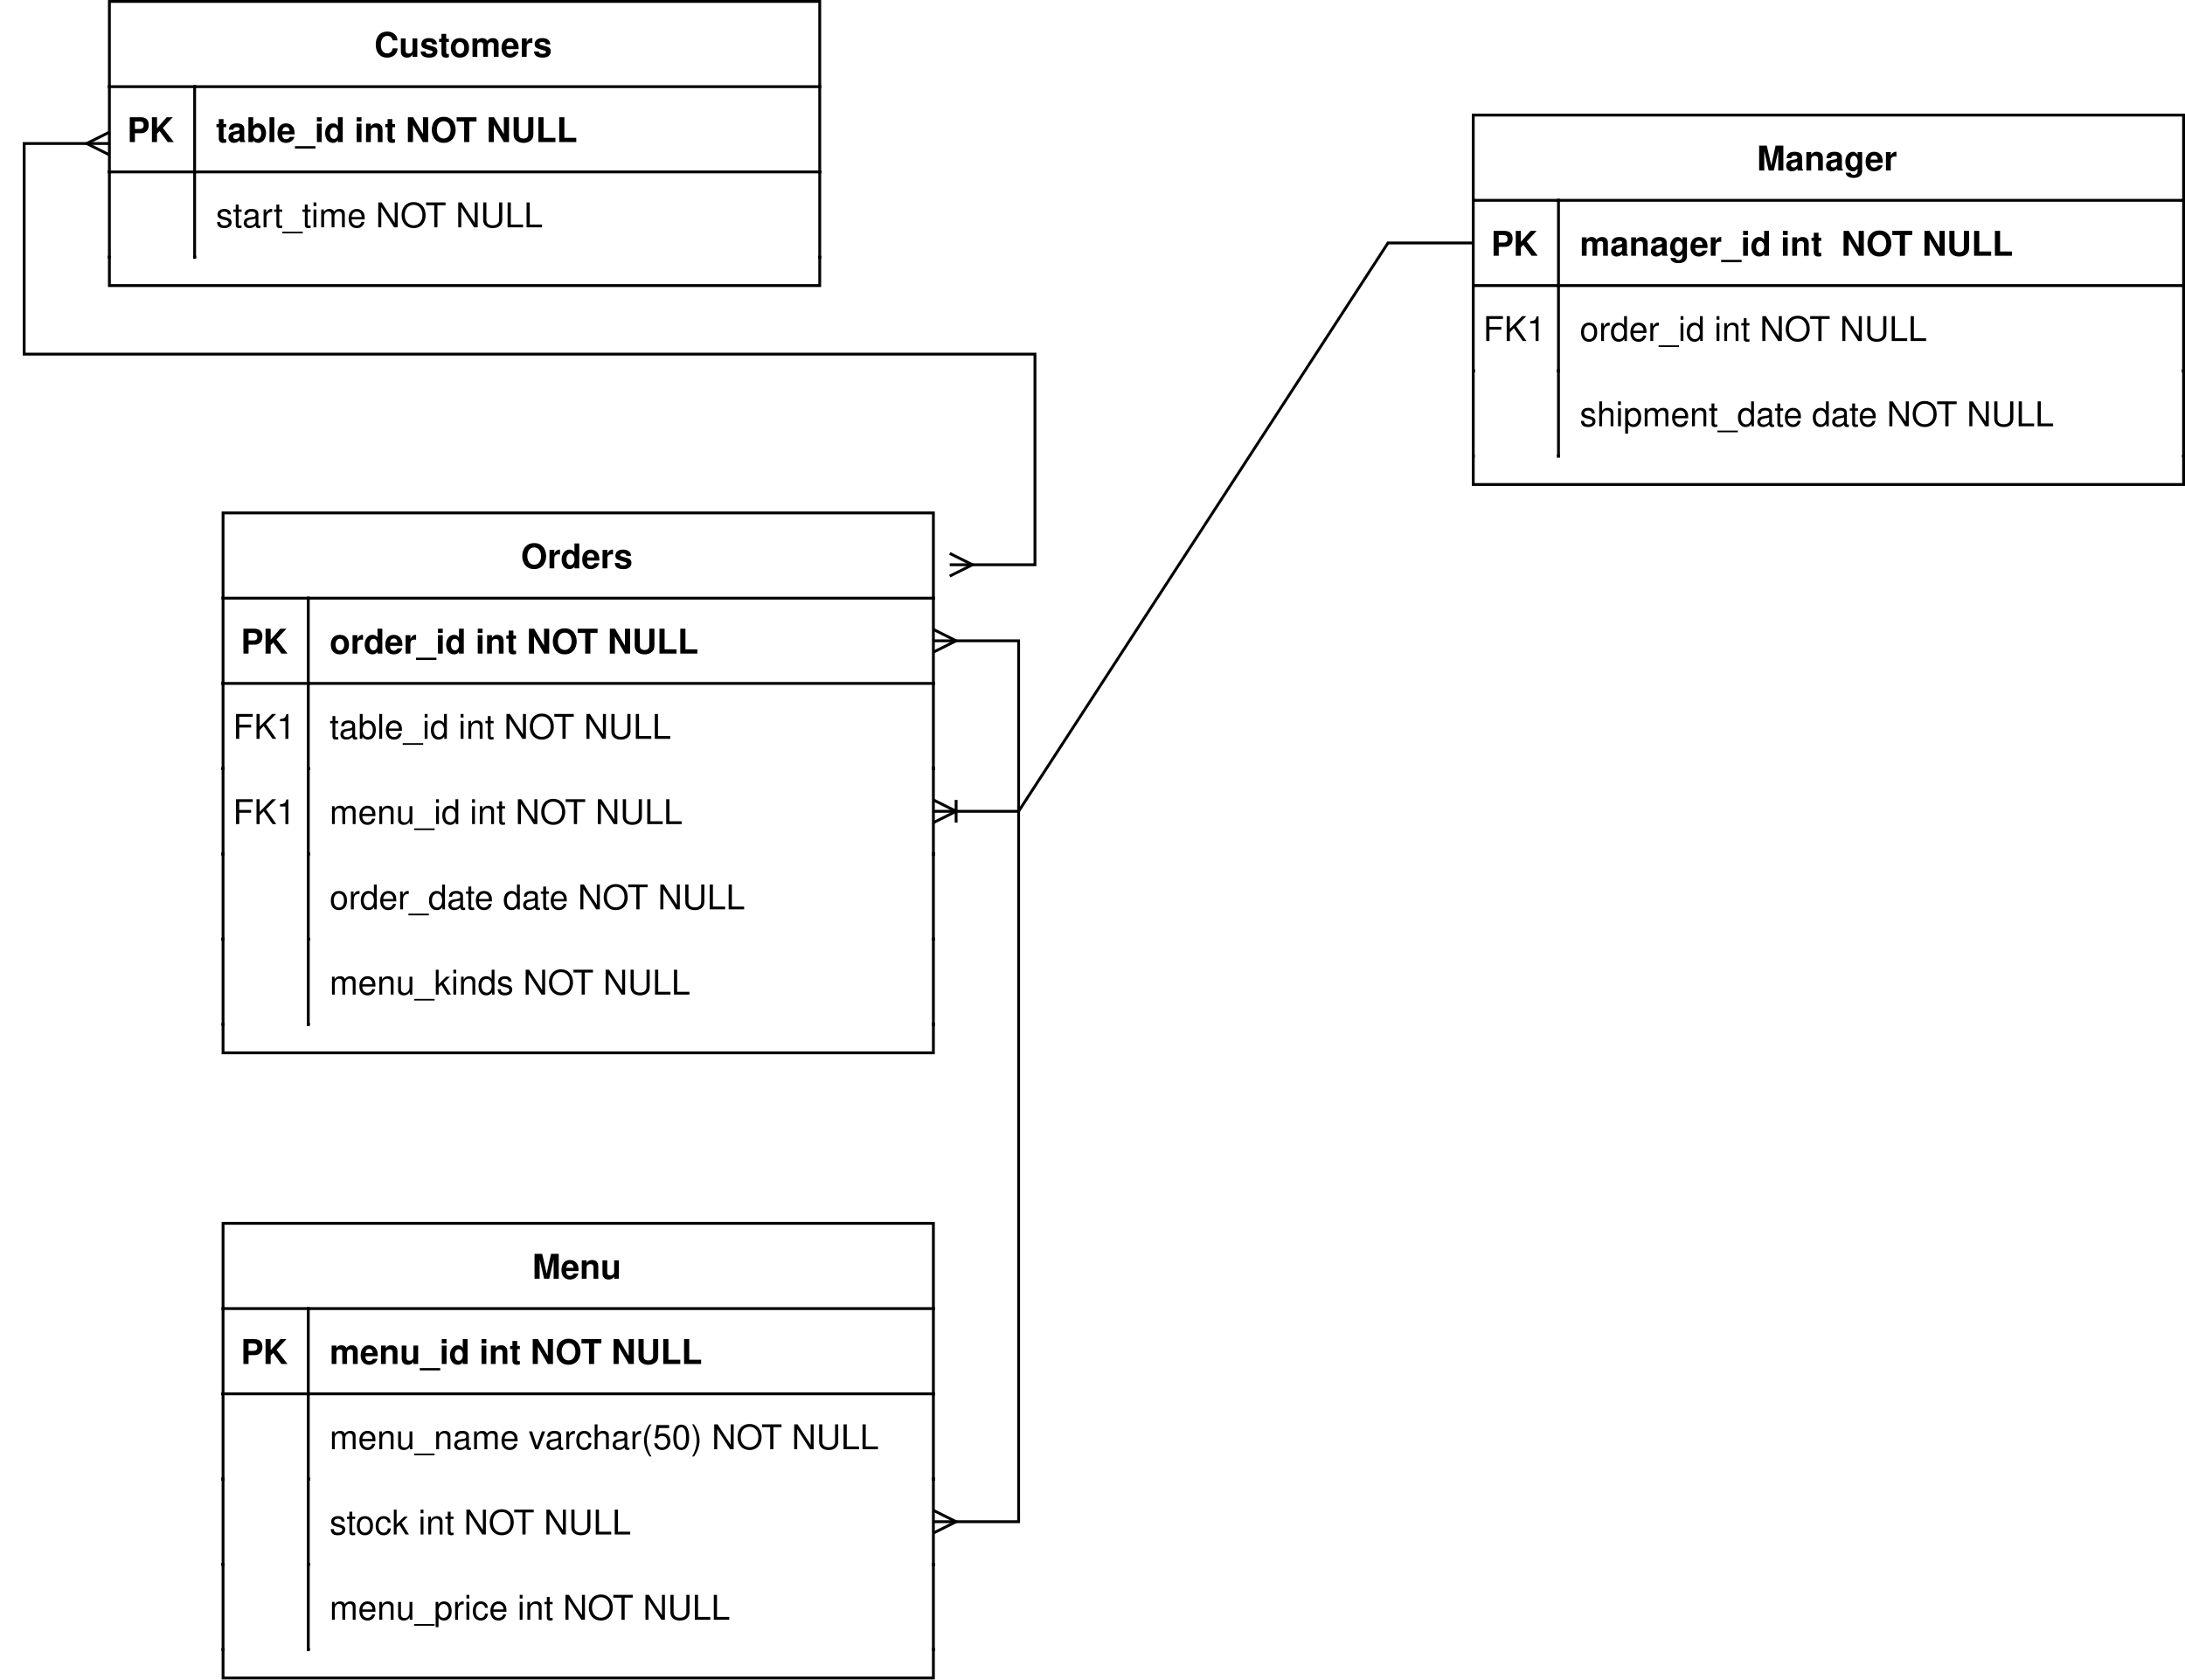
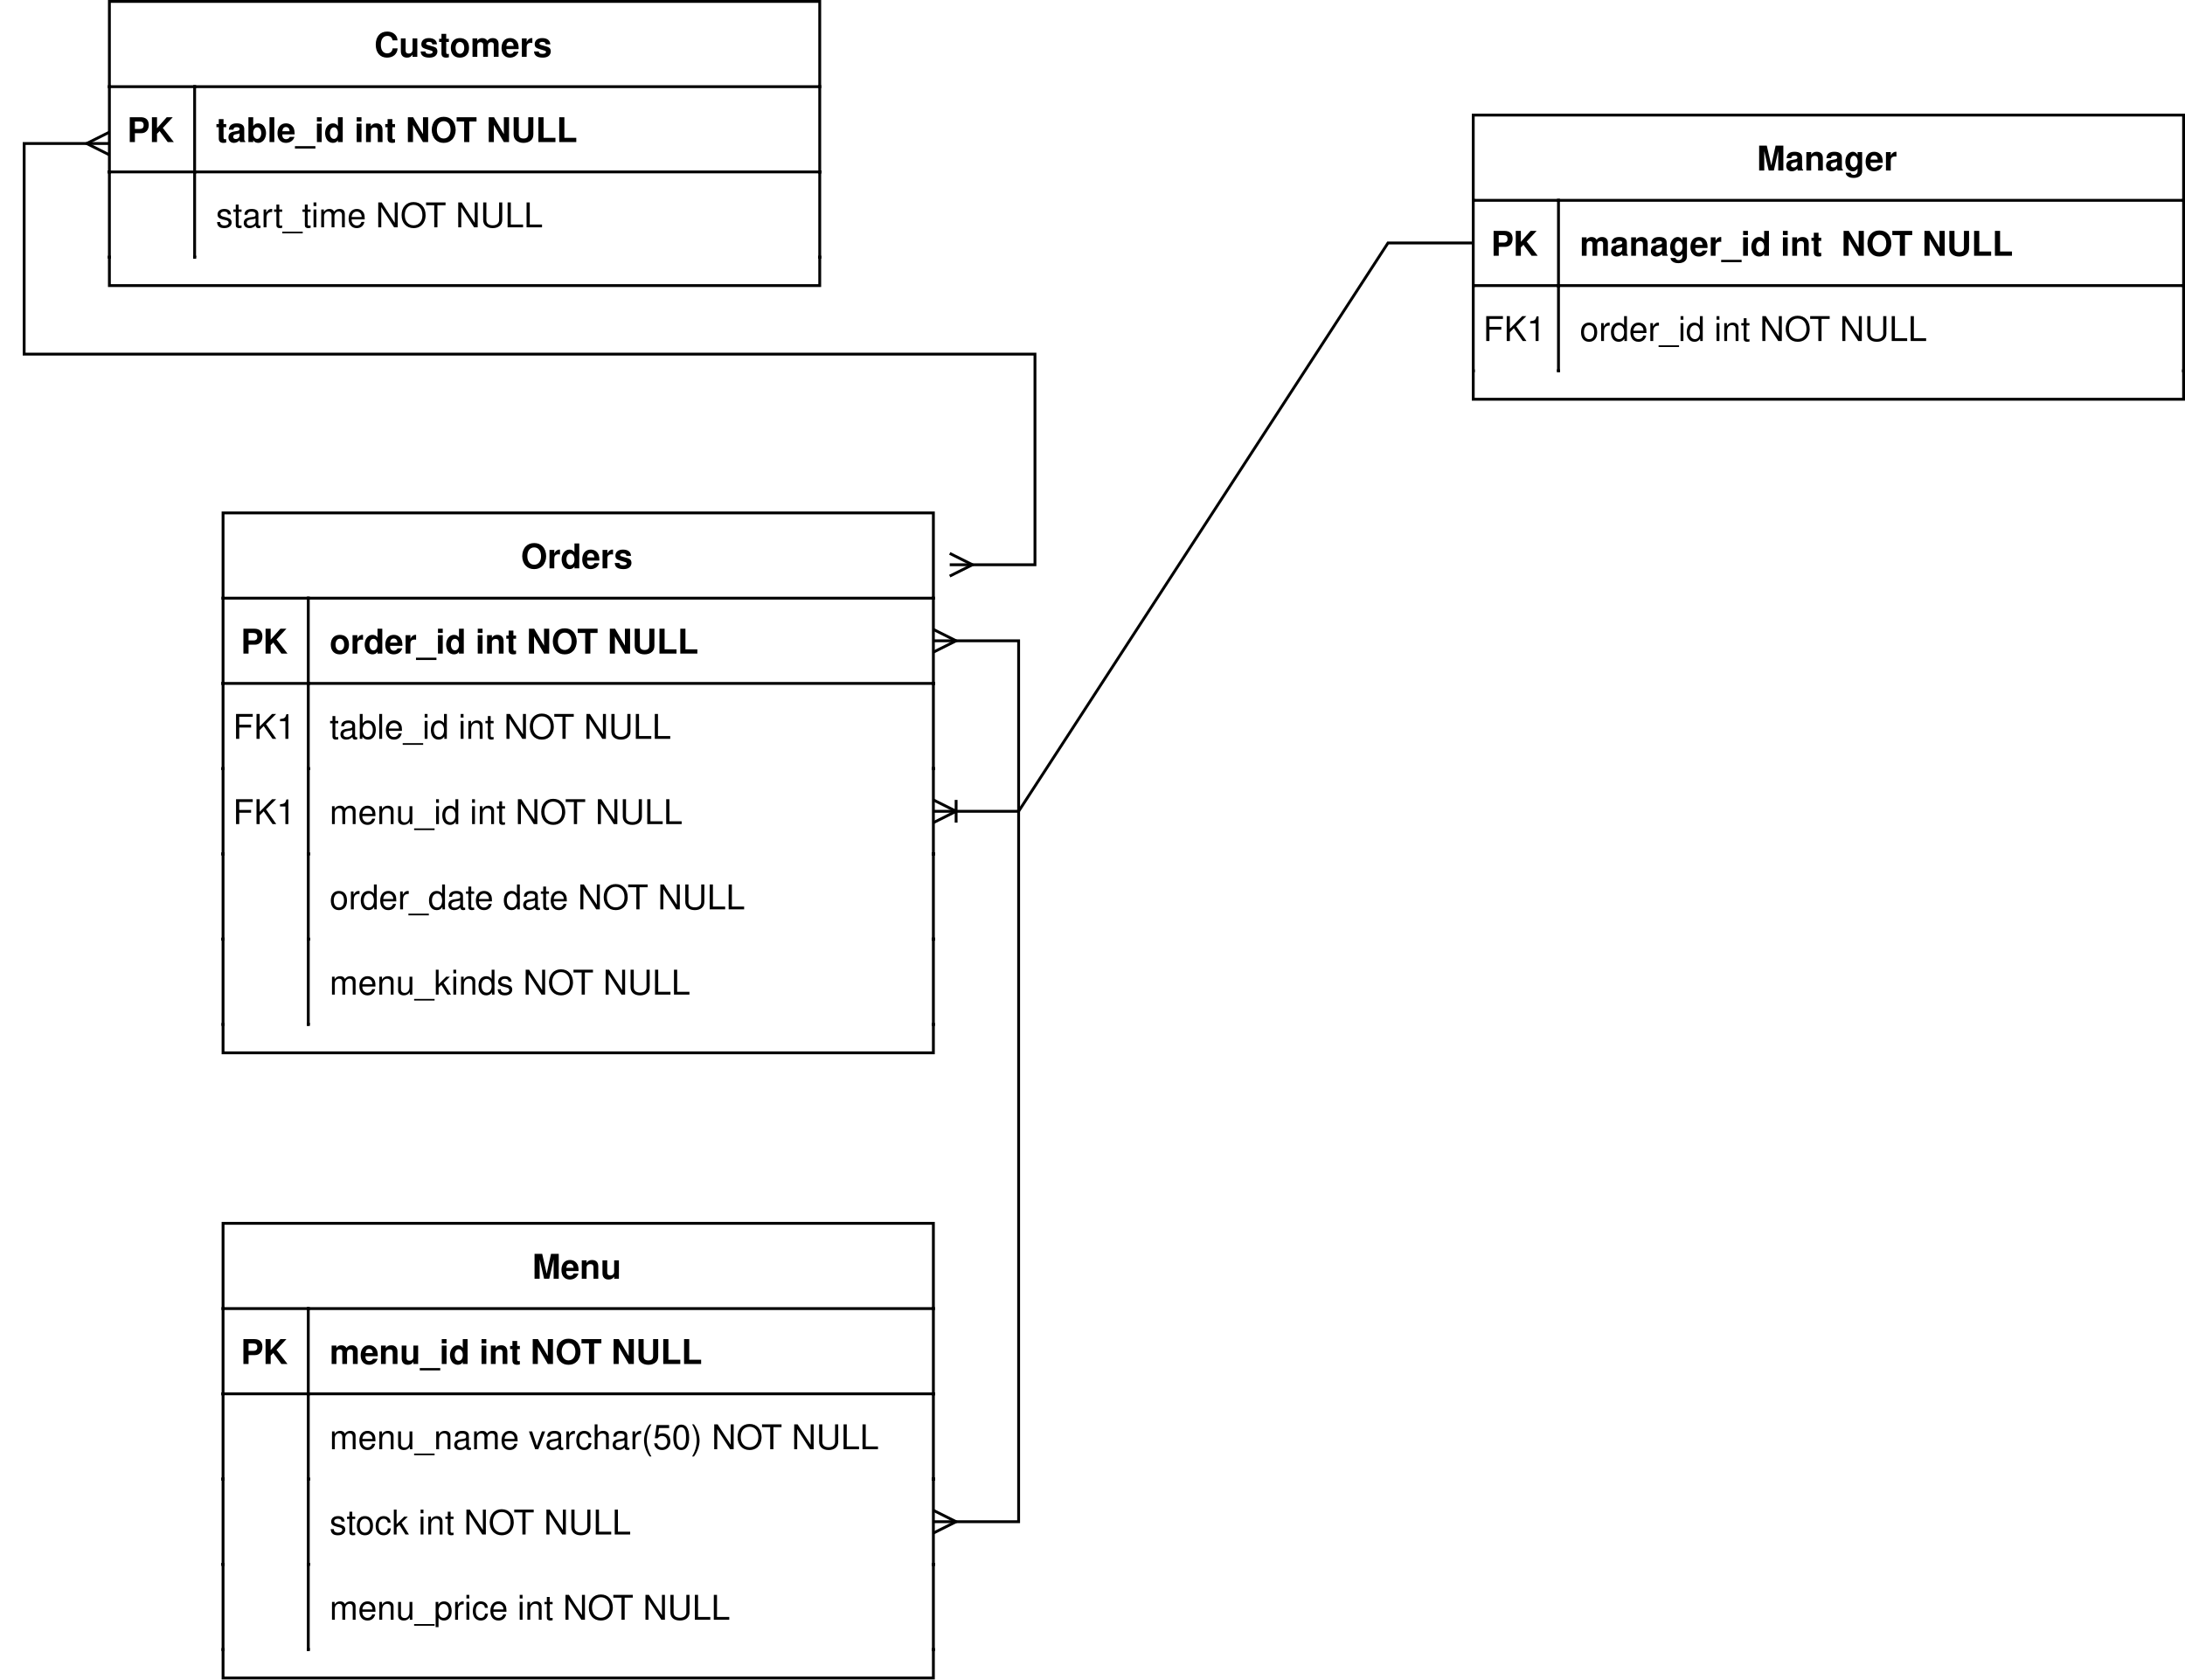
- <svg xmlns="http://www.w3.org/2000/svg" version="1.1" width="769px" height="591px" viewBox="-0.5 -0.5 769 591" content="&lt;mxfile host=&quot;app.diagrams.net&quot; modified=&quot;2022-11-04T07:29:22.133Z&quot; agent=&quot;5.0 (Windows NT 10.0; Win64; x64) AppleWebKit/537.36 (KHTML, like Gecko) Chrome/107.0.0.0 Safari/537.36&quot; etag=&quot;8kiICLvzZhLG0YzmMDq-&quot; version=&quot;20.5.1&quot; type=&quot;github&quot;&gt;&lt;diagram id=&quot;R2lEEEUBdFMjLlhIrx00&quot; name=&quot;Page-1&quot;&gt;7V1dc5s4FP01ntl9aIYPY8ePteO0O7W3aZJuu08dFRSsBhAj5MTeX78SEmAj7EKMYweY8TjoIgS65+gIXUlOz5z4qw8EhIs5dqDXMzRn1TOveoahG9qI/eGWtbAMh6YwuAQ5MlNmuEP/QWnUpHWJHBhtZaQYexSF20YbBwG06ZYNEIKft7M9YG/7riFwoWK4s4GnWr8hhy6E9dLSMvtHiNxFcmddk2d8kGSWhmgBHPy8ZYIreo0DKh/xBhIfBDCg7MwckEdIetZ0QSmv6fuecc0+Dzz3hYux60EQoujCxj4z2xHLcv0AfORxN28UNJYFsduZ0545IRhTceSvJtDjWCUwiGe63nE29QPh5Za4YPLuaT171Gjw8dn8h87n7s3w5ztDlPIEvKX07xwGS+kfuk6czlwV8kMKfnLTOKKAUMkNU2MGhjYFKGAVM6/0OO15IIxQnF1YFshzZmCNlzQpKEmNH9AKOreCGjwvY8mMFcaTvHDu5Dv5MPw08JAbsGOb1ZzfcUxgxJ5lBiIqc6i+ke56goTC1YZJ+uoDxD6kZM2yZC1FXCLbiZU0gOeMdUbCusUm4wbSCCSN3LTsDB12IAGqAJapgLUTKFZ1ioB3y1ogCNwYs21IuF8dgsN7QFxIpSHEiHt0+gRFG4idjzxvgj3MkQ1wAJNsceWsMfuw6k60C6tnsQeYsLSepdmHZyd0goOIEsYQfivIgHqGHKwxxaG8jwcfkscg0pn8+CemlDWpXbDuJfXvsZbYmiWhNY+FbF9B9uZTFWwxq+uDF4vZAjkODEST5AIMMrwLoCz0f+rzPBj5hlgSD7M0HhsAmBX9LwvLvFK5NOAx7geAwjFeBk6kgJo+58txthScfSa3P9g17MK4n/n78z3//jqbnSH+ifCKvOMoBDYK3Jm4cpAjiHUMgqx2N1ijVsKUKu4VGDNos+ZrR9T8wak1f3gQsq/U4kt6f1Da+01X+MtihQ+AD2MzsReA/GFpf755ra+dGq3T9lGn7cfR9tGptT0ZKzZC3Eel3d90cdd1BdaIYvuxIW/vtfOhyYoO3cf+JfhrGoWjte3c3Q2e7h7f6Wr330l6LZKehuNeQ9OLsT2suz6Zpu8naqtEvdAVhtpXx6/sIUE2bKyyH8qKJkt7cd+vRt/nIACumMtp+2yJlYRTqsq1frx3cDWo3qK+uEJ4Xi8ffj2X+RJdDaQ3acIkpW6reudiV6gBcF/IbjZrMjF67zXx/ba76RdOn1SgS/u67cPC7G+8F6gwIqveC5x8BqVgtH39ST/Dhl8WgmFpCBov++pgGxNnU/SbNyQ7lBOt0/aCkXun7fVo+8lnUAw11H6Grbyk/1OidsKewLg5hbJAoc8c+MNhd2an5J9WyHsFZrRP3tWI22QZMTwgiXZSokUxt8vtkNtlSclOF8TXr9ldxK1kq397ETej2RE3o4u4pa5QI24xQs0Zer0wzFaBI+3rq7sw27Gk/+RhNuOwRS1nNhTrYmypK9QYW/zW/IMivz0DsC6+xksrXhmj8OMzj8F2g6+euj20tEzroxp0uhCubnuoAuteWp/l4KvwiRuzPXQvb1vVIxd6Qh1jp5Ne8eoGdfClnSENahh/HciT1vXU3S7RI0n/aw6+Cp9YHVe/lSUOe4naab06qG5YlK12RrRO1XV1ANbJei2y/prLG4qhVQdrb1rX9fIQNF3YC/YdNOtHXuqnROuUvdv5fyRhP4NtooctSjwvWW/l1v9iWNX1iCI20+xFaweyonXCXrAxrVP2epTdOrmyHxZlOy9lT4naSXvBFrH4hf0RxTdsh6ZX4EOTRX31ZbW274ff+l+/2NGg/+nzr9mvguk3hQjQcWEypcEcjej6FnqAIhxMszNi4kNMi7PRkTleUN/ribkyGDjv+a9js+T0lhHhHs9BsOZg82pBR8INV4h+3zj+lx9fWDJ1tdo4dbVOEgGr/vf0PiyxcRVPZpfFqeQ6UUlesw06FE6bR3hJbJlr7w5VmvRkO2lo/FaD0vXLhYuaSez2p+1H3kO9GyyG5JLU/dy0fl/P0U1UVV6VUU0pyMoVZOYLEq5QCqqLsyXeQ+rlrC/oGi/9UKzFJNYvNMPcIrI2GuynMkvcQIKYd+K1JC+n6e6XktORz+rnOJPXurLky+0MUH5j48jcKxHdOB33XiiGKWcrCG+NAjoqqZ/maRlsDreZZ+V/C78sg/u5gvr5gl5MYZbM/ueCyJ79owxz+j8=&lt;/diagram&gt;&lt;/mxfile&gt;" resource="https://app.diagrams.net/#HIamAnjaehyun%2Fjava-school%2Fmaster%2Fjava-school-repeat%2FforProject%2Fkiosk.drawio.svg">
+ <svg xmlns="http://www.w3.org/2000/svg" version="1.1" width="769px" height="591px" viewBox="-0.5 -0.5 769 591" content="&lt;mxfile host=&quot;app.diagrams.net&quot; modified=&quot;2022-11-04T07:31:51.834Z&quot; agent=&quot;5.0 (Windows NT 10.0; Win64; x64) AppleWebKit/537.36 (KHTML, like Gecko) Chrome/107.0.0.0 Safari/537.36&quot; etag=&quot;yX7GVEVXpMWPxUwljeWd&quot; version=&quot;20.5.1&quot; type=&quot;github&quot;&gt;&lt;diagram id=&quot;R2lEEEUBdFMjLlhIrx00&quot; name=&quot;Page-1&quot;&gt;7Vzvc6I4GP5rnLn70A4/ROvHau3uTfW2W7u3e592UoiYLRInxFbvr7+EBFCCLipWBWaclryEkLzPkye8CaFh9qaLTwTMJkPsQK9haM6iYd41DEM3tA77xy1LYWm3TWFwCXJkpsQwQv9BadSkdY4cGKxlpBh7FM3WjTb2fWjTNRsgBL+vZxtjb/2uM+BCxTCygadavyOHToT1xtIS+2eI3El0Z12TZ6YgyiwNwQQ4+H3NBBf0HvtUVvERkinwoU/ZmSEgr5A0rP6EUt7S24Zxz35jnvvaxdj1IJih4NrGU2a2A5blfgymyONuXimoKwtitzP7DbNHMKbiaLroQY9jFcEg6nS/4WzsB8LLzXFB7+ptOXjVqP/53fyHDofuY/vlyhClvAFvLv07hP5c+ocuI6czV834IQUv3NQNKCBUcsPUmIGhTQHyWcPMOz1Mex6YBSjMLiwT5DkDsMRzGhUUpbpjtIDOk6AGz8tYMmCF8SQvnDt5JCvDTwMPuT47tlnL+R27BAasLgMQUJlD9Y101xskFC5WTNJXnyCeQkqWLEvSU8Qlsp9YUQd4T1hnRKybrDKuJY1A0siNy07QYQcSoB3AMhWwNgLFmk4R8J5YDwS+G2K2Dgn3q0Pw7BkQF1JpmGHEPdp/g6IPhM5HntfDHubI+tiHUbawcVaX/Vhze9q11bBYBXosrSdp9uPZCe1hP6CEMYTfCjKg3iEHq0vxTN7Hg+OoGkQ6kx+/YEpZl9oE61ZS/x5ria2ZE1rzWMg2FWQfH3bBFrO2jr1QzCbIcaAvuiQXYJDgnQFlpv9jn6fBSHfEnHiYufFYAcDc0f+ysMQrO5cGPMZ9H1DYxXPfCRRQ43ruj7Ol4DxlcvuTXcMuDMeZv78887/fBoMzxD8SXpG3G8yAjXx3IK5spQhiHYMgi80d1iiUMLmK+wDGtKqs+doRNb91as1vH4TsB/X4nN5v5fZ+2RX+JlvhfTCFoZnYE0D+sLQ/L17rC6dG5bS9U2v7cbS9c2ptj2LFUoh7J7f7yy7uuq7AGlBsv5bk6b1wPpRZ0aH72rwBf/WDWWdpO6NR6230eqWrw38t6YVIejwd9xGano3tYcP1yTR9O1ErJeqZrjDUsTp8ZJ8RZMPSKvuhrCiztGeP/ers+xD4wBVrOVVfLbGi6ZRd5Tpeniv+GVydVK/QWLzD9Lyef/r1XNZLdHUivUwLJjF1KzU6Z7tCnQCfCtlNVk16RuNWE38ve5jec/lkB7pUb9g+bJr9wkeBHSKy3UeBk6+gZETb9w/6GXb8vBC0c0NQetlXg21MnFXRL19IdignKqfthhqS9eYBwwOSYCMlKhSU3azHZDcnD8mMOiTLOT16eSGZUe6QzKhDstgVakgWIlSesXnPOGwHjlRvrK7jsGNJ/8njMOOwVc/zCsKMOgiLXaEGYeFT80+KwrfZLlvki+dDmUU9e+lU4ccXHqTXwVdD3T+UW6b1TgE6nQlXvX9IgXUrrc8y+MqscWn2D23lbaVG5ExPqDF2PCsaLn+pwZd2hjQoIP46kCeVG6nrbURHkv6PDL4ya6zG1ZeyBraVqLXWq0F1yWbZCmdE5VRdVwOwWtYLkfWP3EGUDa0arF20ruv5ISi7sGe8mFqurwAUT4nKKXu9NfRIwn4G+4jU/SZn2Mlz+r+Se0OzYVX3hoq5GYfdltnlv0ooe71DdDNN1Cm8WtmLUXbr5Mp+2CzbeSl7TNRa2jP2EIQP7K8ovGE1NH0HPpRZ1BdfF0v7uf29+e2rHbSaD19+DX5lLL8pRICOC6MlDeZoRJdP0AMUYb+fnBELH2JZnEVHZndCp15DrJVB37nln09lyf4TI8IzHgJ/ycHmzYKOhBsuEP2xcvwvP762ZOpusXLqbhklfNb8H/F9WGLlKp5MLgtT0XWikbxlK3TIXDYP8JzYMtfWLUw0Gsk20tD4rQbF7y9nvtRMQre/rVd5C/UesQjJJambqWX9pp6im2iqvCqhmlKQlSrITBckXKEUVBRnczyHFMvZqaBr+OqHYs0msX6tGeYakbVOazuVWeIREsS8E75Lsj9NNz+UnI58VjPFmbTW5SVfameAni7nyNzLMbtxOu7tKYYxZ3cQ3gIFtJNTP83TMthsrzPPSn8sOS+Dm6mCmumC9qYwSyYf5RbZky+pm/3/AQ==&lt;/diagram&gt;&lt;/mxfile&gt;" resource="https://app.diagrams.net/#HIamAnjaehyun%2Fjava-school%2Fmaster%2Fjava-school-repeat%2FforProject%2Fkiosk.drawio.svg">
  <defs>
    <clipPath id="mx-clip-78-460-30-30-0">
      <rect x="78" y="460" width="30" height="30" />
    </clipPath>
    <clipPath id="mx-clip-114-460-214-30-0">
      <rect x="114" y="460" width="214" height="30" />
    </clipPath>
    <clipPath id="mx-clip-114-490-214-30-0">
      <rect x="114" y="490" width="214" height="30" />
    </clipPath>
    <clipPath id="mx-clip-114-520-214-30-0">
      <rect x="114" y="520" width="214" height="30" />
    </clipPath>
    <clipPath id="mx-clip-114-550-214-30-0">
      <rect x="114" y="550" width="214" height="30" />
    </clipPath>
    <clipPath id="mx-clip-518-70-30-30-0">
      <rect x="518" y="70" width="30" height="30" />
    </clipPath>
    <clipPath id="mx-clip-554-70-214-30-0">
      <rect x="554" y="70" width="214" height="30" />
    </clipPath>
    <clipPath id="mx-clip-518-100-30-30-0">
      <rect x="518" y="100" width="30" height="30" />
    </clipPath>
    <clipPath id="mx-clip-554-100-214-30-0">
      <rect x="554" y="100" width="214" height="30" />
-     </clipPath>
-     <clipPath id="mx-clip-554-130-214-30-0">
-       <rect x="554" y="130" width="214" height="30" />
    </clipPath>
    <clipPath id="mx-clip-38-30-30-30-0">
      <rect x="38" y="30" width="30" height="30" />
    </clipPath>
    <clipPath id="mx-clip-74-30-214-30-0">
      <rect x="74" y="30" width="214" height="30" />
    </clipPath>
    <clipPath id="mx-clip-74-60-214-30-0">
      <rect x="74" y="60" width="214" height="30" />
    </clipPath>
    <clipPath id="mx-clip-78-210-30-30-0">
      <rect x="78" y="210" width="30" height="30" />
    </clipPath>
    <clipPath id="mx-clip-114-210-214-30-0">
      <rect x="114" y="210" width="214" height="30" />
    </clipPath>
    <clipPath id="mx-clip-78-240-30-30-0">
      <rect x="78" y="240" width="30" height="30" />
    </clipPath>
    <clipPath id="mx-clip-114-240-214-30-0">
      <rect x="114" y="240" width="214" height="30" />
    </clipPath>
    <clipPath id="mx-clip-78-270-30-30-0">
      <rect x="78" y="270" width="30" height="30" />
    </clipPath>
    <clipPath id="mx-clip-114-270-214-30-0">
      <rect x="114" y="270" width="214" height="30" />
    </clipPath>
    <clipPath id="mx-clip-114-300-214-30-0">
      <rect x="114" y="300" width="214" height="30" />
    </clipPath>
    <clipPath id="mx-clip-114-330-214-30-0">
      <rect x="114" y="330" width="214" height="30" />
    </clipPath>
  </defs>
  <g>
    <path d="M 78 460 L 78 430 L 328 430 L 328 460" fill="rgb(255, 255, 255)" stroke="rgb(0, 0, 0)" stroke-miterlimit="10" pointer-events="all" />
    <path d="M 78 460 L 78 590 L 328 590 L 328 460" fill="none" stroke="rgb(0, 0, 0)" stroke-miterlimit="10" pointer-events="none" />
    <path d="M 78 460 L 328 460" fill="none" stroke="rgb(0, 0, 0)" stroke-miterlimit="10" pointer-events="none" />
    <path d="M 108 460 L 108 490 L 108 520 L 108 550 L 108 580" fill="none" stroke="rgb(0, 0, 0)" stroke-miterlimit="10" pointer-events="none" />
    <g fill="rgb(0, 0, 0)" font-family="Helvetica" font-weight="bold" pointer-events="none" text-anchor="middle" font-size="12px">
      <text x="202.5" y="449.5">Menu</text>
    </g>
    <path d="M 78 460 M 328 460 M 328 490 L 78 490" fill="none" stroke="rgb(0, 0, 0)" stroke-linecap="square" stroke-miterlimit="10" pointer-events="none" />
    <path d="M 78 460 M 108 460 M 108 490 M 78 490" fill="none" stroke="rgb(0, 0, 0)" stroke-linecap="square" stroke-miterlimit="10" pointer-events="none" />
    <g fill="rgb(0, 0, 0)" font-family="Helvetica" font-weight="bold" pointer-events="none" clip-path="url(#mx-clip-78-460-30-30-0)" text-anchor="middle" font-size="12px">
      <text x="92.5" y="479.5">PK</text>
    </g>
    <path d="M 108 460 M 328 460 M 328 490 M 108 490" fill="none" stroke="rgb(0, 0, 0)" stroke-linecap="square" stroke-miterlimit="10" pointer-events="none" />
    <g fill="rgb(0, 0, 0)" font-family="Helvetica" font-weight="bold" text-decoration="underline" pointer-events="none" clip-path="url(#mx-clip-114-460-214-30-0)" font-size="12px">
      <text x="115.5" y="479.5">menu_id int NOT NULL</text>
    </g>
    <path d="M 78 490 M 328 490 M 328 520 M 78 520" fill="none" stroke="rgb(0, 0, 0)" stroke-linecap="square" stroke-miterlimit="10" pointer-events="none" />
    <path d="M 78 490 M 108 490 M 108 520 M 78 520" fill="none" stroke="rgb(0, 0, 0)" stroke-linecap="square" stroke-miterlimit="10" pointer-events="none" />
    <path d="M 108 490 M 328 490 M 328 520 M 108 520" fill="none" stroke="rgb(0, 0, 0)" stroke-linecap="square" stroke-miterlimit="10" pointer-events="none" />
    <g fill="rgb(0, 0, 0)" font-family="Helvetica" pointer-events="none" clip-path="url(#mx-clip-114-490-214-30-0)" font-size="12px">
      <text x="115.5" y="509.5">menu_name varchar(50) NOT NULL</text>
    </g>
    <path d="M 78 520 M 328 520 M 328 550 M 78 550" fill="none" stroke="rgb(0, 0, 0)" stroke-linecap="square" stroke-miterlimit="10" pointer-events="none" />
    <path d="M 78 520 M 108 520 M 108 550 M 78 550" fill="none" stroke="rgb(0, 0, 0)" stroke-linecap="square" stroke-miterlimit="10" pointer-events="none" />
    <path d="M 108 520 M 328 520 M 328 550 M 108 550" fill="none" stroke="rgb(0, 0, 0)" stroke-linecap="square" stroke-miterlimit="10" pointer-events="none" />
    <g fill="rgb(0, 0, 0)" font-family="Helvetica" pointer-events="none" clip-path="url(#mx-clip-114-520-214-30-0)" font-size="12px">
      <text x="115.5" y="539.5">stock int NOT NULL</text>
    </g>
    <path d="M 78 550 M 328 550 M 328 580 M 78 580" fill="none" stroke="rgb(0, 0, 0)" stroke-linecap="square" stroke-miterlimit="10" pointer-events="none" />
    <path d="M 78 550 M 108 550 M 108 580 M 78 580" fill="none" stroke="rgb(0, 0, 0)" stroke-linecap="square" stroke-miterlimit="10" pointer-events="none" />
    <path d="M 108 550 M 328 550 M 328 580 M 108 580" fill="none" stroke="rgb(0, 0, 0)" stroke-linecap="square" stroke-miterlimit="10" pointer-events="none" />
    <g fill="rgb(0, 0, 0)" font-family="Helvetica" pointer-events="none" clip-path="url(#mx-clip-114-550-214-30-0)" font-size="12px">
      <text x="115.5" y="569.5">menu_price int NOT NULL</text>
    </g>
    <path d="M 518 70 L 518 40 L 768 40 L 768 70" fill="rgb(255, 255, 255)" stroke="rgb(0, 0, 0)" stroke-miterlimit="10" pointer-events="none" />
-     <path d="M 518 70 L 518 170 L 768 170 L 768 70" fill="none" stroke="rgb(0, 0, 0)" stroke-miterlimit="10" pointer-events="none" />
+     <path d="M 518 70 L 518 140 L 768 140 L 768 70" fill="none" stroke="rgb(0, 0, 0)" stroke-miterlimit="10" pointer-events="none" />
    <path d="M 518 70 L 768 70" fill="none" stroke="rgb(0, 0, 0)" stroke-miterlimit="10" pointer-events="none" />
-     <path d="M 548 70 L 548 100 L 548 130 L 548 160" fill="none" stroke="rgb(0, 0, 0)" stroke-miterlimit="10" pointer-events="none" />
+     <path d="M 548 70 L 548 100 L 548 130" fill="none" stroke="rgb(0, 0, 0)" stroke-miterlimit="10" pointer-events="none" />
    <g fill="rgb(0, 0, 0)" font-family="Helvetica" font-weight="bold" pointer-events="none" text-anchor="middle" font-size="12px">
      <text x="642.5" y="59.5">Manager</text>
    </g>
    <path d="M 518 70 M 768 70 M 768 100 L 518 100" fill="none" stroke="rgb(0, 0, 0)" stroke-linecap="square" stroke-miterlimit="10" pointer-events="none" />
    <path d="M 518 70 M 548 70 M 548 100 M 518 100" fill="none" stroke="rgb(0, 0, 0)" stroke-linecap="square" stroke-miterlimit="10" pointer-events="none" />
    <g fill="rgb(0, 0, 0)" font-family="Helvetica" font-weight="bold" pointer-events="none" clip-path="url(#mx-clip-518-70-30-30-0)" text-anchor="middle" font-size="12px">
      <text x="532.5" y="89.5">PK</text>
    </g>
    <path d="M 548 70 M 768 70 M 768 100 M 548 100" fill="none" stroke="rgb(0, 0, 0)" stroke-linecap="square" stroke-miterlimit="10" pointer-events="none" />
    <g fill="rgb(0, 0, 0)" font-family="Helvetica" font-weight="bold" text-decoration="underline" pointer-events="none" clip-path="url(#mx-clip-554-70-214-30-0)" font-size="12px">
      <text x="555.5" y="89.5">manager_id int  NOT NULL</text>
    </g>
    <path d="M 518 100 M 768 100 M 768 130 M 518 130" fill="none" stroke="rgb(0, 0, 0)" stroke-linecap="square" stroke-miterlimit="10" pointer-events="none" />
    <path d="M 518 100 M 548 100 M 548 130 M 518 130" fill="none" stroke="rgb(0, 0, 0)" stroke-linecap="square" stroke-miterlimit="10" pointer-events="none" />
    <g fill="rgb(0, 0, 0)" font-family="Helvetica" pointer-events="none" clip-path="url(#mx-clip-518-100-30-30-0)" text-anchor="middle" font-size="12px">
      <text x="532.5" y="119.5">FK1</text>
    </g>
    <path d="M 548 100 M 768 100 M 768 130 M 548 130" fill="none" stroke="rgb(0, 0, 0)" stroke-linecap="square" stroke-miterlimit="10" pointer-events="none" />
    <g fill="rgb(0, 0, 0)" font-family="Helvetica" pointer-events="none" clip-path="url(#mx-clip-554-100-214-30-0)" font-size="12px">
      <text x="555.5" y="119.5">order_id int NOT NULL</text>
-     </g>
-     <path d="M 518 130 M 768 130 M 768 160 M 518 160" fill="none" stroke="rgb(0, 0, 0)" stroke-linecap="square" stroke-miterlimit="10" pointer-events="none" />
-     <path d="M 518 130 M 548 130 M 548 160 M 518 160" fill="none" stroke="rgb(0, 0, 0)" stroke-linecap="square" stroke-miterlimit="10" pointer-events="none" />
-     <path d="M 548 130 M 768 130 M 768 160 M 548 160" fill="none" stroke="rgb(0, 0, 0)" stroke-linecap="square" stroke-miterlimit="10" pointer-events="none" />
-     <g fill="rgb(0, 0, 0)" font-family="Helvetica" pointer-events="none" clip-path="url(#mx-clip-554-130-214-30-0)" font-size="12px">
-       <text x="555.5" y="149.5">shipment_date date NOT NULL</text>
    </g>
    <path d="M 38 30 L 38 0 L 288 0 L 288 30" fill="rgb(255, 255, 255)" stroke="rgb(0, 0, 0)" stroke-miterlimit="10" pointer-events="none" />
    <path d="M 38 30 L 38 100 L 288 100 L 288 30" fill="none" stroke="rgb(0, 0, 0)" stroke-miterlimit="10" pointer-events="none" />
    <path d="M 38 30 L 288 30" fill="none" stroke="rgb(0, 0, 0)" stroke-miterlimit="10" pointer-events="none" />
    <path d="M 68 30 L 68 60 L 68 90" fill="none" stroke="rgb(0, 0, 0)" stroke-miterlimit="10" pointer-events="none" />
    <g fill="rgb(0, 0, 0)" font-family="Helvetica" font-weight="bold" pointer-events="none" text-anchor="middle" font-size="12px">
      <text x="162.5" y="19.5">Customers</text>
    </g>
    <path d="M 38 30 M 288 30 M 288 60 L 38 60" fill="none" stroke="rgb(0, 0, 0)" stroke-linecap="square" stroke-miterlimit="10" pointer-events="none" />
    <path d="M 38 30 M 68 30 M 68 60 M 38 60" fill="none" stroke="rgb(0, 0, 0)" stroke-linecap="square" stroke-miterlimit="10" pointer-events="none" />
    <g fill="rgb(0, 0, 0)" font-family="Helvetica" font-weight="bold" pointer-events="none" clip-path="url(#mx-clip-38-30-30-30-0)" text-anchor="middle" font-size="12px">
      <text x="52.5" y="49.5">PK</text>
    </g>
    <path d="M 68 30 M 288 30 M 288 60 M 68 60" fill="none" stroke="rgb(0, 0, 0)" stroke-linecap="square" stroke-miterlimit="10" pointer-events="none" />
    <g fill="rgb(0, 0, 0)" font-family="Helvetica" font-weight="bold" text-decoration="underline" pointer-events="none" clip-path="url(#mx-clip-74-30-214-30-0)" font-size="12px">
      <text x="75.5" y="49.5">table_id int NOT NULL</text>
    </g>
    <path d="M 38 60 M 288 60 M 288 90 M 38 90" fill="none" stroke="rgb(0, 0, 0)" stroke-linecap="square" stroke-miterlimit="10" pointer-events="none" />
    <path d="M 38 60 M 68 60 M 68 90 M 38 90" fill="none" stroke="rgb(0, 0, 0)" stroke-linecap="square" stroke-miterlimit="10" pointer-events="none" />
    <path d="M 68 60 M 288 60 M 288 90 M 68 90" fill="none" stroke="rgb(0, 0, 0)" stroke-linecap="square" stroke-miterlimit="10" pointer-events="none" />
    <g fill="rgb(0, 0, 0)" font-family="Helvetica" pointer-events="none" clip-path="url(#mx-clip-74-60-214-30-0)" font-size="12px">
      <text x="75.5" y="79.5">start_time NOT NULL</text>
    </g>
    <path d="M 78 210 L 78 180 L 328 180 L 328 210" fill="rgb(255, 255, 255)" stroke="rgb(0, 0, 0)" stroke-miterlimit="10" pointer-events="none" />
    <path d="M 78 210 L 78 370 L 328 370 L 328 210" fill="none" stroke="rgb(0, 0, 0)" stroke-miterlimit="10" pointer-events="none" />
    <path d="M 78 210 L 328 210" fill="none" stroke="rgb(0, 0, 0)" stroke-miterlimit="10" pointer-events="none" />
    <path d="M 108 210 L 108 240 L 108 270 L 108 300 L 108 330 L 108 360" fill="none" stroke="rgb(0, 0, 0)" stroke-miterlimit="10" pointer-events="none" />
    <g fill="rgb(0, 0, 0)" font-family="Helvetica" font-weight="bold" pointer-events="none" text-anchor="middle" font-size="12px">
      <text x="202.5" y="199.5">Orders</text>
    </g>
    <path d="M 78 210 M 328 210 M 328 240 L 78 240" fill="none" stroke="rgb(0, 0, 0)" stroke-linecap="square" stroke-miterlimit="10" pointer-events="none" />
    <path d="M 78 210 M 108 210 M 108 240 M 78 240" fill="none" stroke="rgb(0, 0, 0)" stroke-linecap="square" stroke-miterlimit="10" pointer-events="none" />
    <g fill="rgb(0, 0, 0)" font-family="Helvetica" font-weight="bold" pointer-events="none" clip-path="url(#mx-clip-78-210-30-30-0)" text-anchor="middle" font-size="12px">
      <text x="92.5" y="229.5">PK</text>
    </g>
    <path d="M 108 210 M 328 210 M 328 240 M 108 240" fill="none" stroke="rgb(0, 0, 0)" stroke-linecap="square" stroke-miterlimit="10" pointer-events="none" />
    <g fill="rgb(0, 0, 0)" font-family="Helvetica" font-weight="bold" text-decoration="underline" pointer-events="none" clip-path="url(#mx-clip-114-210-214-30-0)" font-size="12px">
      <text x="115.5" y="229.5">order_id int NOT NULL </text>
    </g>
    <path d="M 78 240 M 328 240 M 328 270 M 78 270" fill="none" stroke="rgb(0, 0, 0)" stroke-linecap="square" stroke-miterlimit="10" pointer-events="none" />
    <path d="M 78 240 M 108 240 M 108 270 M 78 270" fill="none" stroke="rgb(0, 0, 0)" stroke-linecap="square" stroke-miterlimit="10" pointer-events="none" />
    <g fill="rgb(0, 0, 0)" font-family="Helvetica" pointer-events="none" clip-path="url(#mx-clip-78-240-30-30-0)" text-anchor="middle" font-size="12px">
      <text x="92.5" y="259.5">FK1</text>
    </g>
    <path d="M 108 240 M 328 240 M 328 270 M 108 270" fill="none" stroke="rgb(0, 0, 0)" stroke-linecap="square" stroke-miterlimit="10" pointer-events="none" />
    <g fill="rgb(0, 0, 0)" font-family="Helvetica" pointer-events="none" clip-path="url(#mx-clip-114-240-214-30-0)" font-size="12px">
      <text x="115.5" y="259.5">table_id int NOT NULL</text>
    </g>
    <path d="M 78 270 M 328 270 M 328 300 M 78 300" fill="none" stroke="rgb(0, 0, 0)" stroke-linecap="square" stroke-miterlimit="10" pointer-events="none" />
    <path d="M 78 270 M 108 270 M 108 300 M 78 300" fill="none" stroke="rgb(0, 0, 0)" stroke-linecap="square" stroke-miterlimit="10" pointer-events="none" />
    <g fill="rgb(0, 0, 0)" font-family="Helvetica" pointer-events="none" clip-path="url(#mx-clip-78-270-30-30-0)" text-anchor="middle" font-size="12px">
      <text x="92.5" y="289.5">FK1</text>
    </g>
    <path d="M 108 270 M 328 270 M 328 300 M 108 300" fill="none" stroke="rgb(0, 0, 0)" stroke-linecap="square" stroke-miterlimit="10" pointer-events="none" />
    <g fill="rgb(0, 0, 0)" font-family="Helvetica" pointer-events="none" clip-path="url(#mx-clip-114-270-214-30-0)" font-size="12px">
      <text x="115.5" y="289.5">menu_id int NOT NULL</text>
    </g>
    <path d="M 78 300 M 328 300 M 328 330 M 78 330" fill="none" stroke="rgb(0, 0, 0)" stroke-linecap="square" stroke-miterlimit="10" pointer-events="none" />
    <path d="M 78 300 M 108 300 M 108 330 M 78 330" fill="none" stroke="rgb(0, 0, 0)" stroke-linecap="square" stroke-miterlimit="10" pointer-events="none" />
    <path d="M 108 300 M 328 300 M 328 330 M 108 330" fill="none" stroke="rgb(0, 0, 0)" stroke-linecap="square" stroke-miterlimit="10" pointer-events="none" />
    <g fill="rgb(0, 0, 0)" font-family="Helvetica" pointer-events="none" clip-path="url(#mx-clip-114-300-214-30-0)" font-size="12px">
      <text x="115.5" y="319.5">order_date date NOT NULL</text>
    </g>
    <path d="M 78 330 M 328 330 M 328 360 M 78 360" fill="none" stroke="rgb(0, 0, 0)" stroke-linecap="square" stroke-miterlimit="10" pointer-events="none" />
    <path d="M 78 330 M 108 330 M 108 360 M 78 360" fill="none" stroke="rgb(0, 0, 0)" stroke-linecap="square" stroke-miterlimit="10" pointer-events="none" />
    <path d="M 108 330 M 328 330 M 328 360 M 108 360" fill="none" stroke="rgb(0, 0, 0)" stroke-linecap="square" stroke-miterlimit="10" pointer-events="none" />
    <g fill="rgb(0, 0, 0)" font-family="Helvetica" pointer-events="none" clip-path="url(#mx-clip-114-330-214-30-0)" font-size="12px">
      <text x="115.5" y="349.5">menu_kinds NOT NULL</text>
    </g>
    <path d="M 518 85 L 488 85 L 358 285 L 328 285" fill="none" stroke="rgb(0, 0, 0)" stroke-miterlimit="10" pointer-events="none" />
    <path d="M 336 281 L 336 289 M 328 289 L 336 285 L 328 281" fill="none" stroke="rgb(0, 0, 0)" stroke-miterlimit="10" pointer-events="none" />
    <path d="M 333.75 198.24 L 363.75 198.24 L 363.75 124.12 L 8 124.12 L 8 50 L 38 50" fill="none" stroke="rgb(0, 0, 0)" stroke-miterlimit="10" pointer-events="none" />
    <path d="M 333.75 202.24 L 341.75 198.24 L 333.75 194.24" fill="none" stroke="rgb(0, 0, 0)" stroke-miterlimit="10" pointer-events="none" />
    <path d="M 38 46 L 30 50 L 38 54" fill="none" stroke="rgb(0, 0, 0)" stroke-miterlimit="10" pointer-events="none" />
    <path d="M 328 535 L 358 535 L 358 225 L 328 225" fill="none" stroke="rgb(0, 0, 0)" stroke-miterlimit="10" pointer-events="none" />
    <path d="M 328 539 L 336 535 L 328 531" fill="none" stroke="rgb(0, 0, 0)" stroke-miterlimit="10" pointer-events="none" />
    <path d="M 328 229 L 336 225 L 328 221" fill="none" stroke="rgb(0, 0, 0)" stroke-miterlimit="10" pointer-events="none" />
  </g>
</svg>
